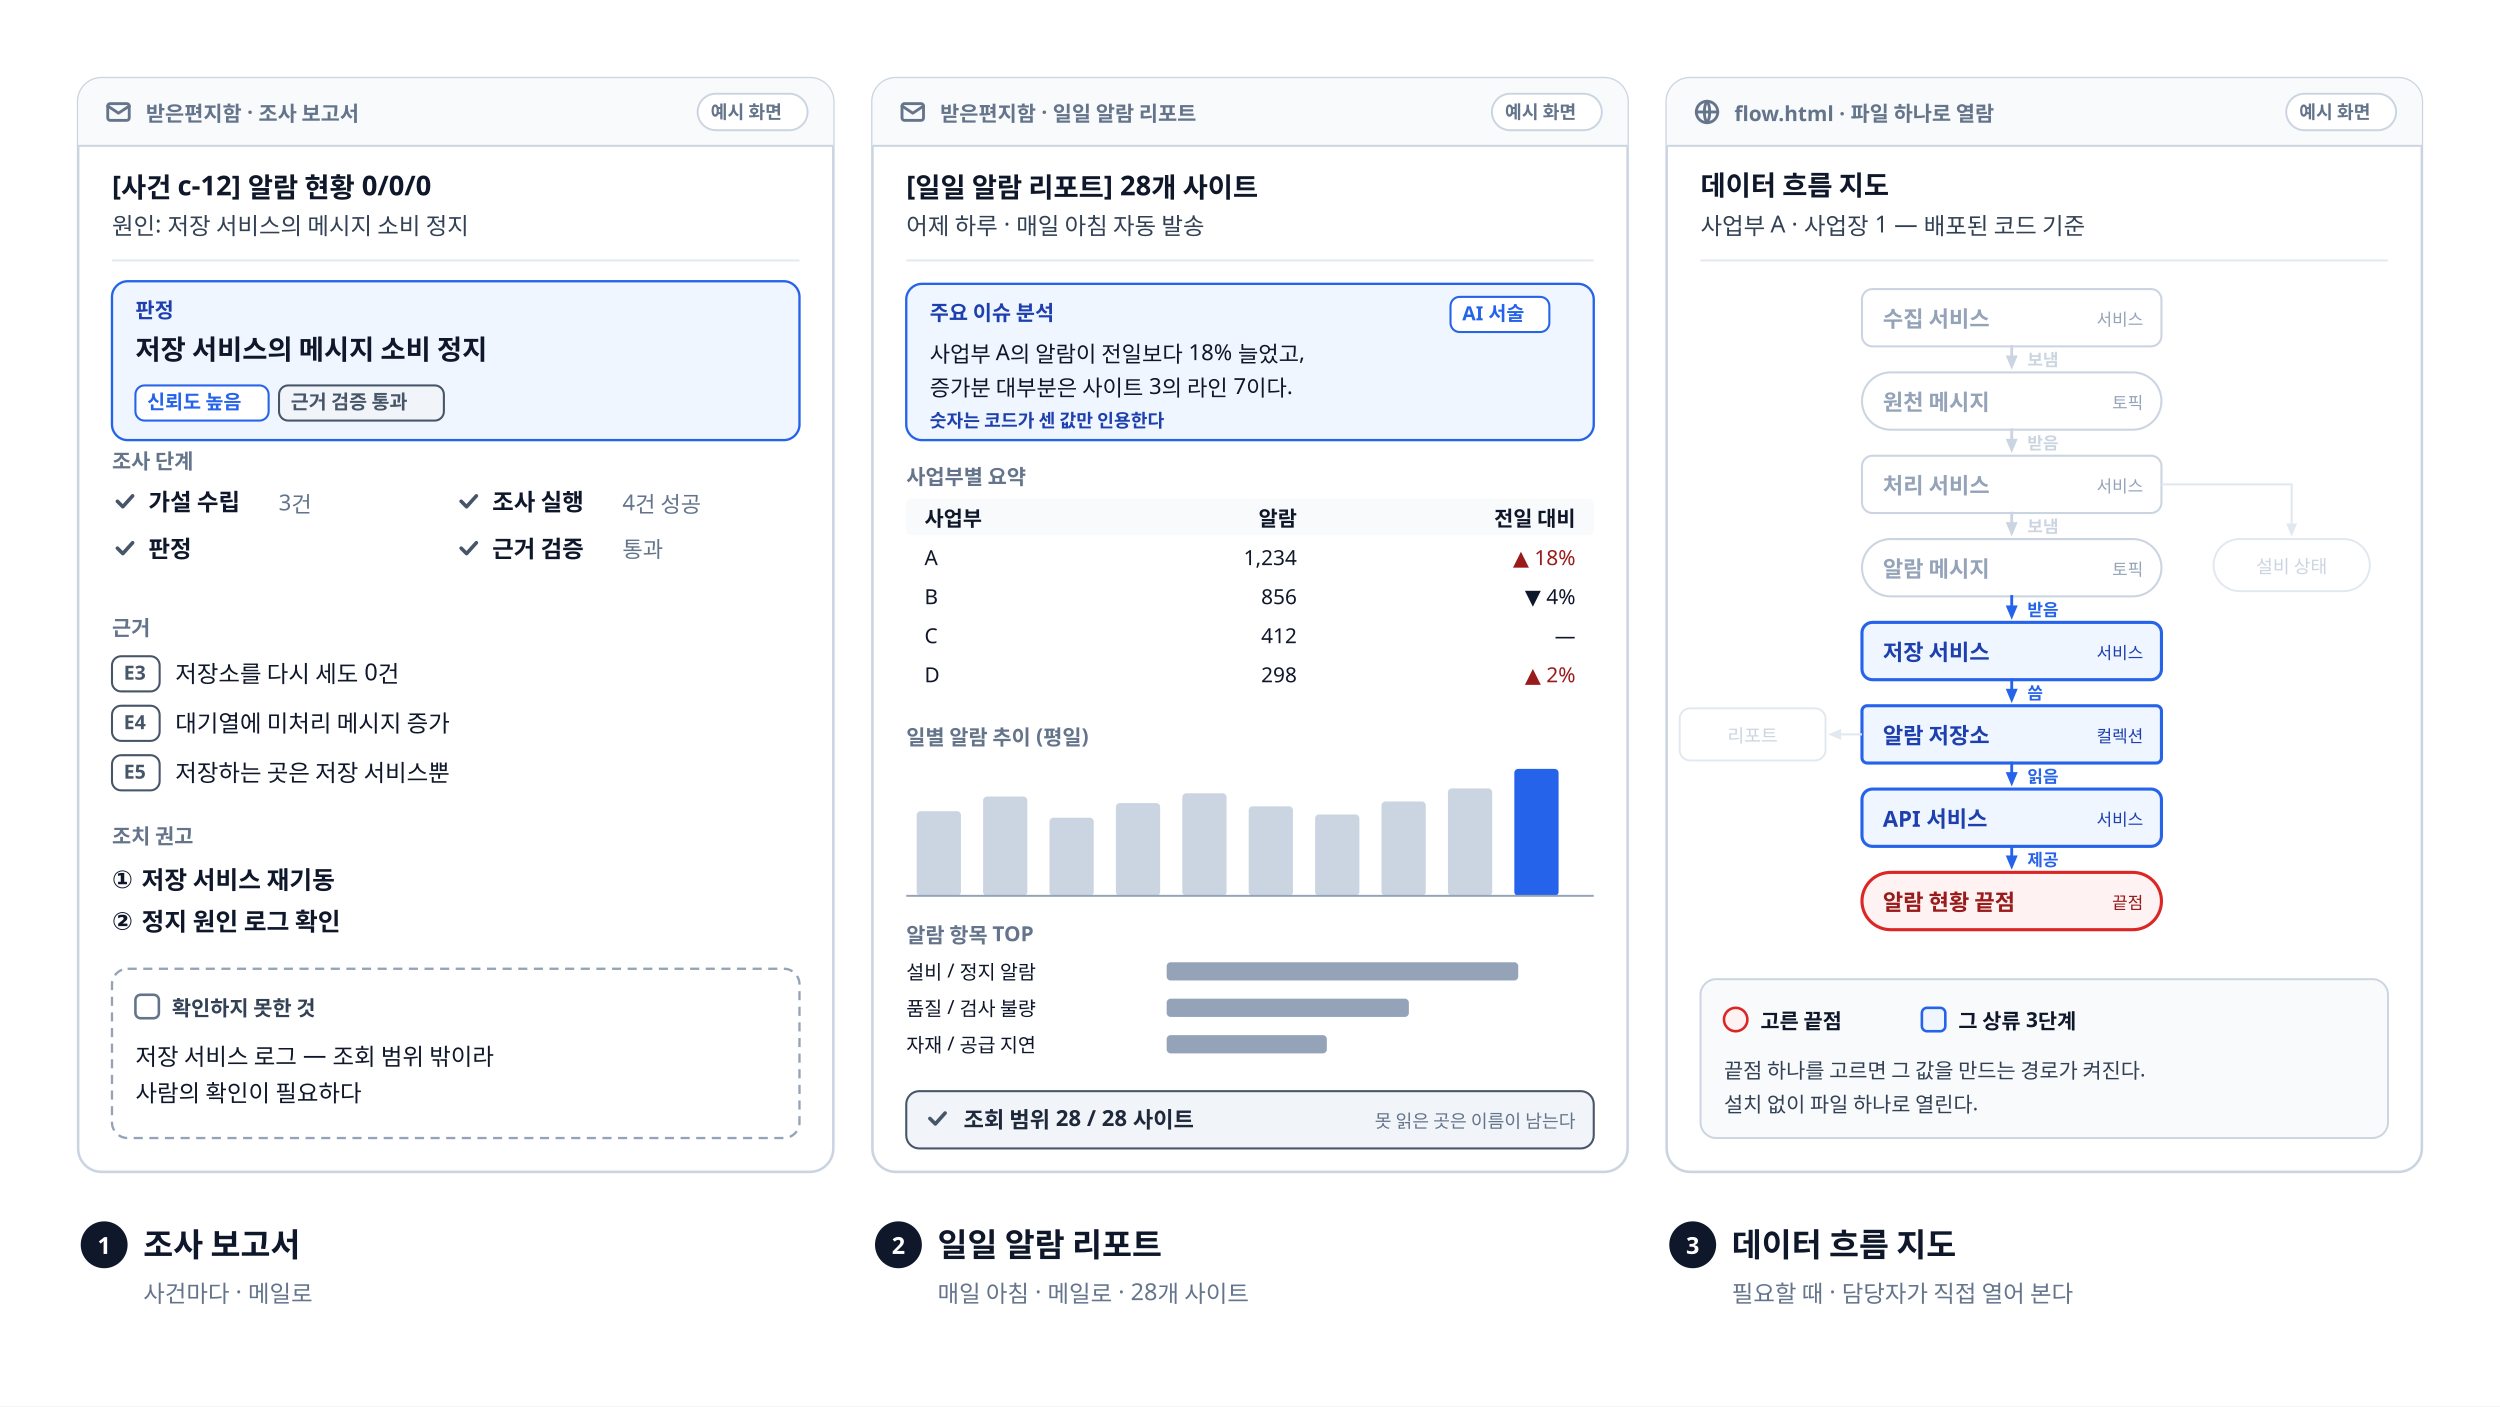
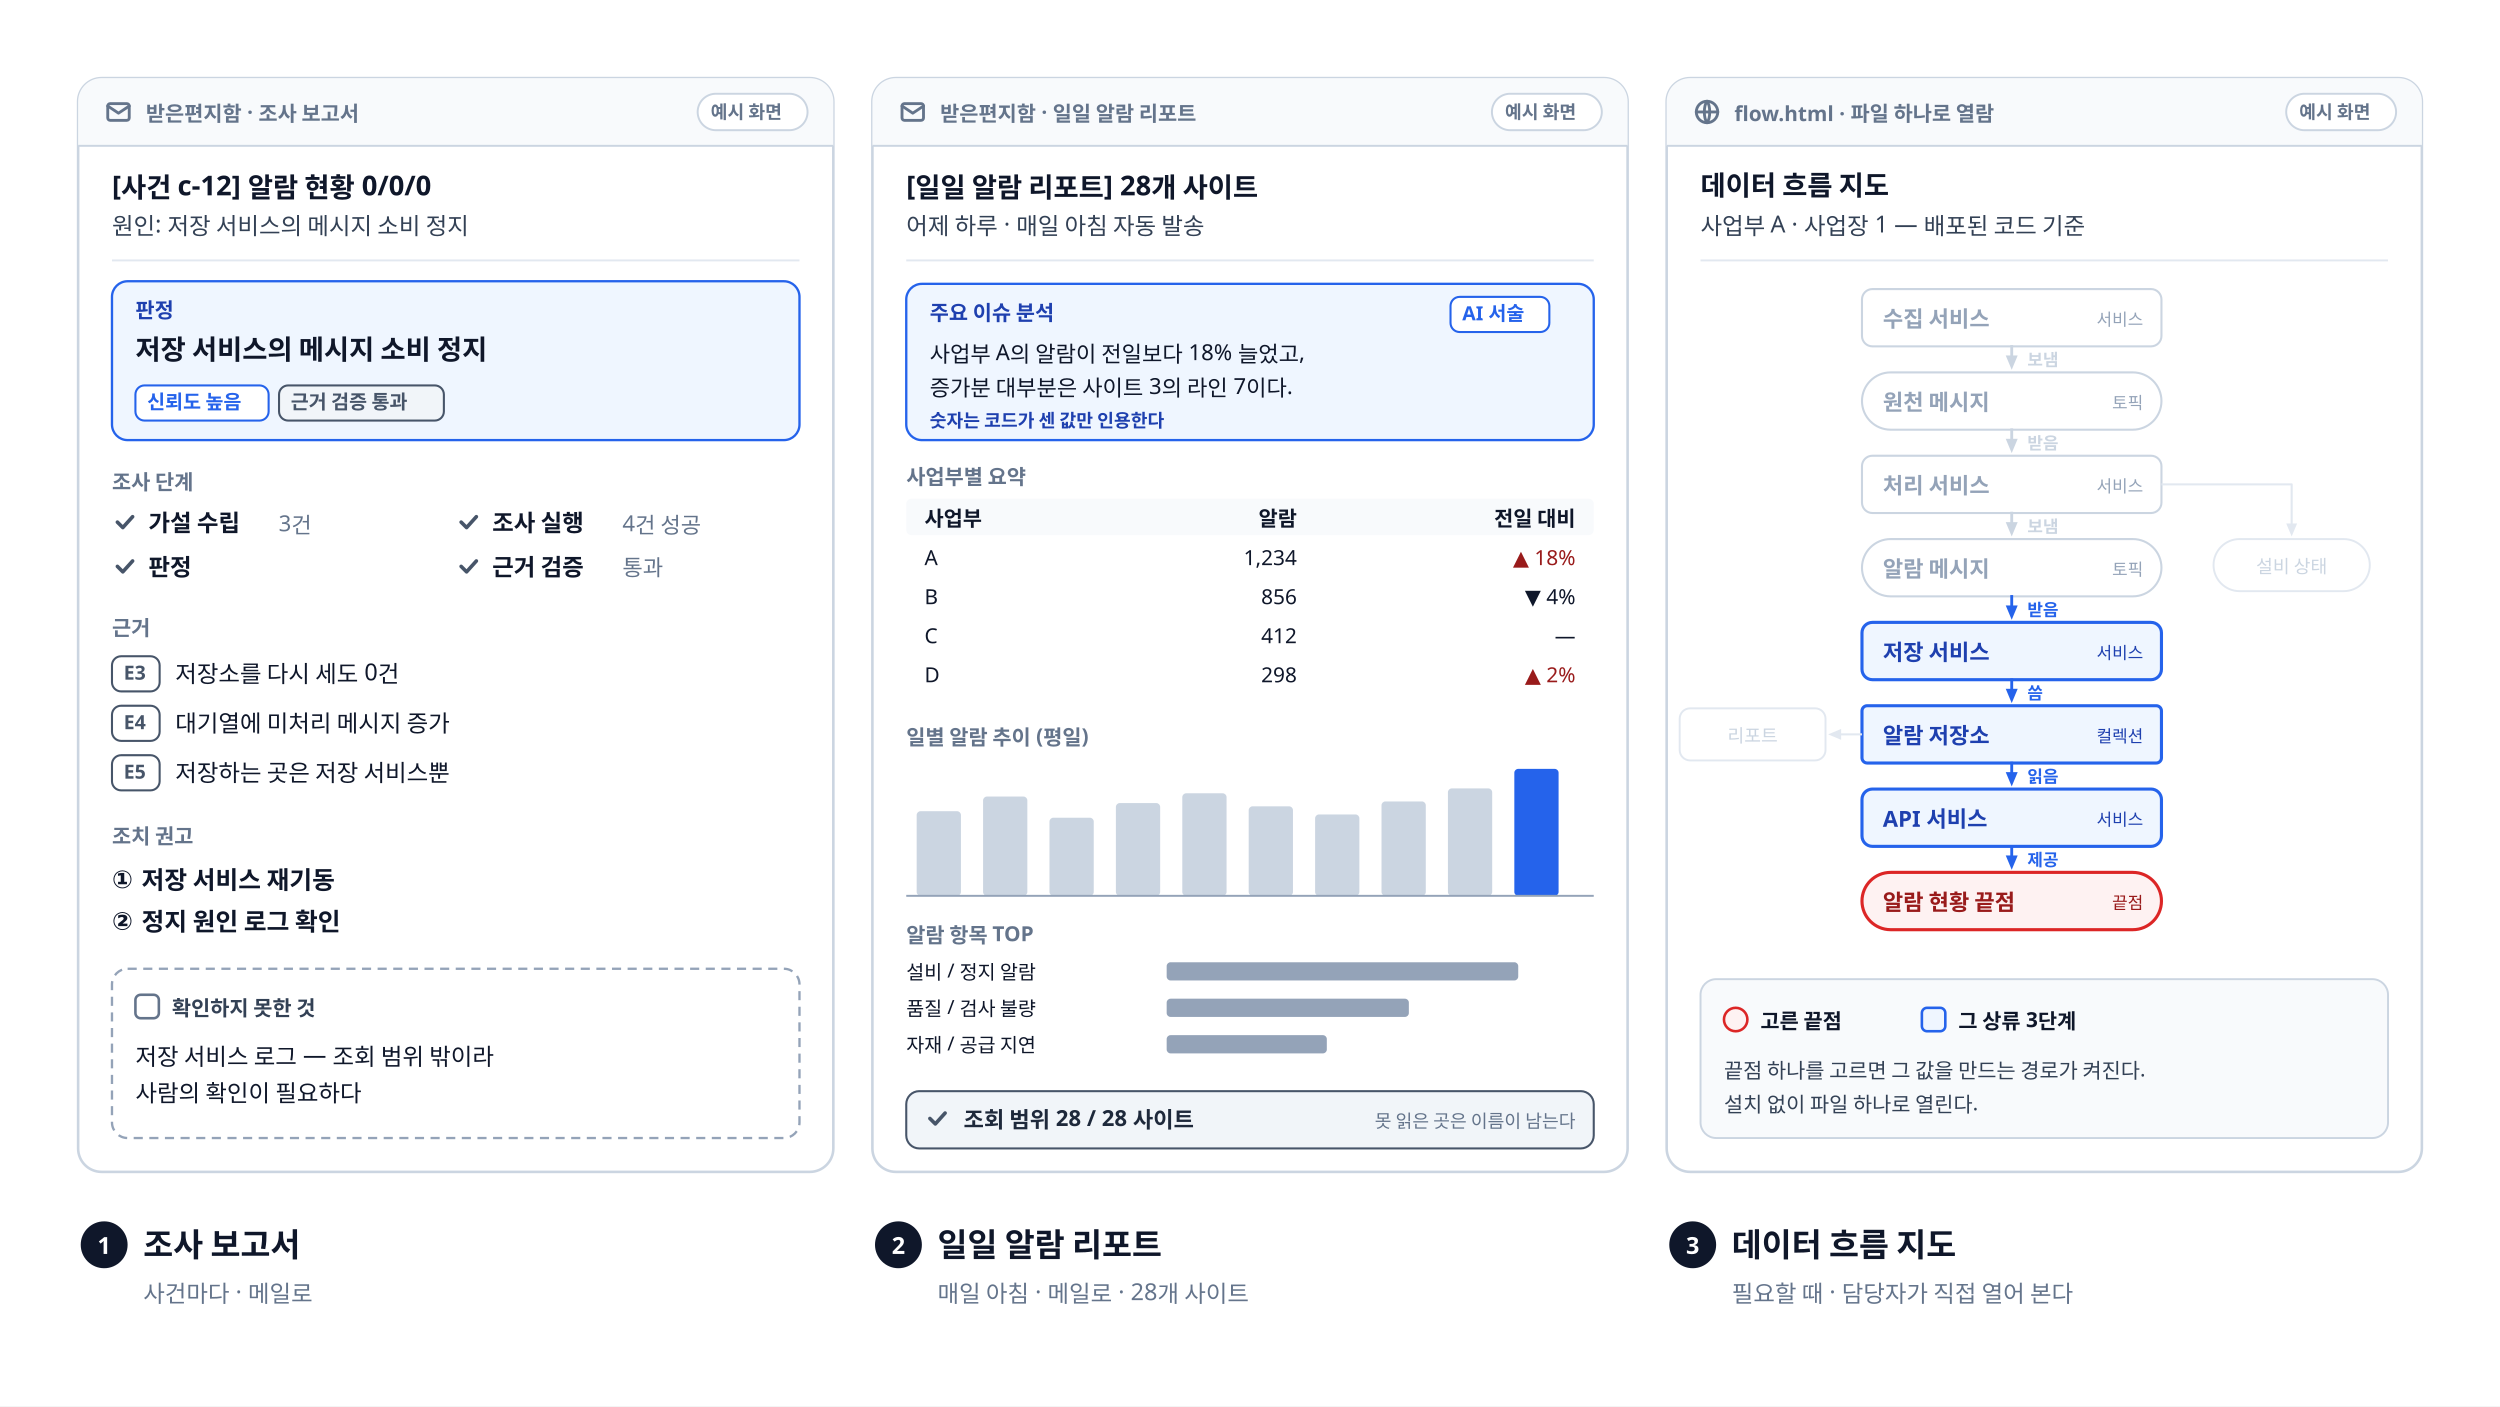
<svg xmlns="http://www.w3.org/2000/svg" width="1920" height="1080" viewBox="0 0 1920 1080" font-family="'Malgun Gothic', '맑은 고딕', 'Noto Sans KR', sans-serif">
  <rect width="1920" height="1080" fill="#FFFFFF" />
  <rect x="60" y="60" width="580" height="840" rx="18" fill="#fff" stroke="#CBD5E1" stroke-width="2" />
  <path d="M60,78 a18,18 0 0 1 18,-18 h544 a18,18 0 0 1 18,18 v34 h-580 z" fill="#F8FAFC" />
  <line x1="60" y1="112" x2="640" y2="112" stroke="#CBD5E1" stroke-width="1.5" />
  <g transform="translate(80,75) scale(0.9166667)" fill="none" stroke="#64748B" color="#64748B" stroke-width="2.400" stroke-linecap="round" stroke-linejoin="round">
    <rect x="3" y="5" width="18" height="14" rx="2" />
    <path d="M3 7l9 6 9-6" />
  </g>
  <text x="112" y="93" font-size="16" font-weight="700" fill="#64748B" text-anchor="start">받은편지함 · 조사 보고서</text>
  <rect x="535.8" y="72.0" width="84.4" height="28" rx="14.0" fill="#fff" stroke="#CBD5E1" stroke-width="1.5" />
  <text x="545.8" y="91.04" font-size="14" font-weight="700" fill="#64748B" text-anchor="start">예시 화면</text>
  <text x="86" y="150" font-size="21" font-weight="700" fill="#0F172A" text-anchor="start">[사건 c-12] 알람 현황 0/0/0</text>
  <text x="86" y="180" font-size="18" font-weight="400" fill="#334155" text-anchor="start">원인: 저장 서비스의 메시지 소비 정지</text>
  <line x1="86" y1="200" x2="614" y2="200" stroke="#E2E8F0" stroke-width="1.5" />
  <rect x="86" y="216" width="528" height="122" rx="12" fill="#EFF6FF" stroke="#2563EB" stroke-width="1.8" />
  <text x="104" y="244" font-size="16" font-weight="700" fill="#1E40AF" text-anchor="start">판정</text>
  <text x="104" y="276" font-size="21" font-weight="700" fill="#0F172A" text-anchor="start">저장 서비스의 메시지 소비 정지</text>
  <rect x="104" y="296" width="102.3" height="27" rx="7" fill="#fff" stroke="#2563EB" stroke-width="1.6" />
  <text x="113" y="314" font-size="15" font-weight="700" fill="#2563EB" text-anchor="start">신뢰도 높음</text>
  <rect x="214.3" y="296" width="126.6" height="27" rx="7" fill="#F1F5F9" stroke="#475569" stroke-width="1.6" />
  <text x="223.3" y="314" font-size="15" font-weight="700" fill="#475569" text-anchor="start">근거 검증 통과</text>
-   <text x="86" y="360" font-size="16" font-weight="700" fill="#64748B" text-anchor="start">조사 단계</text>
-   <g transform="translate(86,375) scale(0.8333333)" fill="none" stroke="#475569" color="#475569" stroke-width="3.360" stroke-linecap="round" stroke-linejoin="round">
-     <path d="M5 12l5 5 9-10" />
-   </g>
-   <text x="114" y="392" font-size="18" font-weight="700" fill="#0F172A" text-anchor="start">가설 수립</text>
-   <text x="214" y="392" font-size="17" font-weight="400" fill="#64748B" text-anchor="start">3건</text>
-   <g transform="translate(350,375) scale(0.8333333)" fill="none" stroke="#475569" color="#475569" stroke-width="3.360" stroke-linecap="round" stroke-linejoin="round">
-     <path d="M5 12l5 5 9-10" />
-   </g>
-   <text x="378" y="392" font-size="18" font-weight="700" fill="#0F172A" text-anchor="start">조사 실행</text>
-   <text x="478" y="392" font-size="17" font-weight="400" fill="#64748B" text-anchor="start">4건 성공</text>
-   <g transform="translate(86,411) scale(0.8333333)" fill="none" stroke="#475569" color="#475569" stroke-width="3.360" stroke-linecap="round" stroke-linejoin="round">
-     <path d="M5 12l5 5 9-10" />
-   </g>
-   <text x="114" y="428" font-size="18" font-weight="700" fill="#0F172A" text-anchor="start">판정</text>
-   <g transform="translate(350,411) scale(0.8333333)" fill="none" stroke="#475569" color="#475569" stroke-width="3.360" stroke-linecap="round" stroke-linejoin="round">
-     <path d="M5 12l5 5 9-10" />
-   </g>
-   <text x="378" y="428" font-size="18" font-weight="700" fill="#0F172A" text-anchor="start">근거 검증</text>
-   <text x="478" y="428" font-size="17" font-weight="400" fill="#64748B" text-anchor="start">통과</text>
+   <text x="86" y="376" font-size="16" font-weight="700" fill="#64748B" text-anchor="start">조사 단계</text>
+   <g transform="translate(86,391) scale(0.8333333)" fill="none" stroke="#475569" color="#475569" stroke-width="3.360" stroke-linecap="round" stroke-linejoin="round">
+     <path d="M5 12l5 5 9-10" />
+   </g>
+   <text x="114" y="408" font-size="18" font-weight="700" fill="#0F172A" text-anchor="start">가설 수립</text>
+   <text x="214" y="408" font-size="17" font-weight="400" fill="#64748B" text-anchor="start">3건</text>
+   <g transform="translate(350,391) scale(0.8333333)" fill="none" stroke="#475569" color="#475569" stroke-width="3.360" stroke-linecap="round" stroke-linejoin="round">
+     <path d="M5 12l5 5 9-10" />
+   </g>
+   <text x="378" y="408" font-size="18" font-weight="700" fill="#0F172A" text-anchor="start">조사 실행</text>
+   <text x="478" y="408" font-size="17" font-weight="400" fill="#64748B" text-anchor="start">4건 성공</text>
+   <g transform="translate(86,425) scale(0.8333333)" fill="none" stroke="#475569" color="#475569" stroke-width="3.360" stroke-linecap="round" stroke-linejoin="round">
+     <path d="M5 12l5 5 9-10" />
+   </g>
+   <text x="114" y="442" font-size="18" font-weight="700" fill="#0F172A" text-anchor="start">판정</text>
+   <g transform="translate(350,425) scale(0.8333333)" fill="none" stroke="#475569" color="#475569" stroke-width="3.360" stroke-linecap="round" stroke-linejoin="round">
+     <path d="M5 12l5 5 9-10" />
+   </g>
+   <text x="378" y="442" font-size="18" font-weight="700" fill="#0F172A" text-anchor="start">근거 검증</text>
+   <text x="478" y="442" font-size="17" font-weight="400" fill="#64748B" text-anchor="start">통과</text>
  <text x="86" y="488" font-size="16" font-weight="700" fill="#64748B" text-anchor="start">근거</text>
  <rect x="86" y="504" width="36.6" height="27" rx="7" fill="#fff" stroke="#475569" stroke-width="1.6" />
  <text x="95" y="522" font-size="15" font-weight="700" fill="#475569" text-anchor="start">E3</text>
  <text x="134.6" y="524" font-size="18" font-weight="400" fill="#0F172A" text-anchor="start">저장소를 다시 세도 0건</text>
  <rect x="86" y="542" width="36.6" height="27" rx="7" fill="#fff" stroke="#475569" stroke-width="1.6" />
  <text x="95" y="560" font-size="15" font-weight="700" fill="#475569" text-anchor="start">E4</text>
  <text x="134.6" y="562" font-size="18" font-weight="400" fill="#0F172A" text-anchor="start">대기열에 미처리 메시지 증가</text>
  <rect x="86" y="580" width="36.6" height="27" rx="7" fill="#fff" stroke="#475569" stroke-width="1.6" />
  <text x="95" y="598" font-size="15" font-weight="700" fill="#475569" text-anchor="start">E5</text>
  <text x="134.6" y="600" font-size="18" font-weight="400" fill="#0F172A" text-anchor="start">저장하는 곳은 저장 서비스뿐</text>
  <text x="86" y="648" font-size="16" font-weight="700" fill="#64748B" text-anchor="start">조치 권고</text>
  <text x="86" y="682" font-size="19" font-weight="700" fill="#0F172A" text-anchor="start">① 저장 서비스 재기동</text>
  <text x="86" y="714" font-size="19" font-weight="700" fill="#0F172A" text-anchor="start">② 정지 원인 로그 확인</text>
  <rect x="86" y="744" width="528" height="130" rx="12" fill="#fff" stroke="#94A3B8" stroke-width="1.8" stroke-dasharray="7 5" />
  <rect x="104" y="764" width="18" height="18" rx="4" fill="#fff" stroke="#64748B" stroke-width="2" />
  <text x="132" y="780" font-size="16" font-weight="700" fill="#334155" text-anchor="start">확인하지 못한 것</text>
  <text x="104" y="818" font-size="18" font-weight="400" fill="#0F172A" text-anchor="start">저장 서비스 로그 — 조회 범위 밖이라</text>
  <text x="104" y="846" font-size="18" font-weight="400" fill="#0F172A" text-anchor="start">사람의 확인이 필요하다</text>
  <rect x="670" y="60" width="580" height="840" rx="18" fill="#fff" stroke="#CBD5E1" stroke-width="2" />
  <path d="M670,78 a18,18 0 0 1 18,-18 h544 a18,18 0 0 1 18,18 v34 h-580 z" fill="#F8FAFC" />
  <line x1="670" y1="112" x2="1250" y2="112" stroke="#CBD5E1" stroke-width="1.5" />
  <g transform="translate(690,75) scale(0.9166667)" fill="none" stroke="#64748B" color="#64748B" stroke-width="2.400" stroke-linecap="round" stroke-linejoin="round">
    <rect x="3" y="5" width="18" height="14" rx="2" />
    <path d="M3 7l9 6 9-6" />
  </g>
  <text x="722" y="93" font-size="16" font-weight="700" fill="#64748B" text-anchor="start">받은편지함 · 일일 알람 리포트</text>
  <rect x="1145.8" y="72.0" width="84.4" height="28" rx="14.0" fill="#fff" stroke="#CBD5E1" stroke-width="1.5" />
  <text x="1155.8" y="91.04" font-size="14" font-weight="700" fill="#64748B" text-anchor="start">예시 화면</text>
  <text x="696" y="150" font-size="21" font-weight="700" fill="#0F172A" text-anchor="start">[일일 알람 리포트] 28개 사이트</text>
  <text x="696" y="180" font-size="18" font-weight="400" fill="#334155" text-anchor="start">어제 하루 · 매일 아침 자동 발송</text>
  <line x1="696" y1="200" x2="1224" y2="200" stroke="#E2E8F0" stroke-width="1.5" />
  <rect x="696" y="218" width="528" height="120" rx="12" fill="#EFF6FF" stroke="#2563EB" stroke-width="1.8" />
  <text x="714" y="246" font-size="16" font-weight="700" fill="#1E40AF" text-anchor="start">주요 이슈 분석</text>
  <rect x="1114" y="228" width="75.9" height="27" rx="7" fill="#fff" stroke="#2563EB" stroke-width="1.6" />
  <text x="1123" y="246" font-size="15" font-weight="700" fill="#2563EB" text-anchor="start">AI 서술</text>
  <text x="714" y="278" font-size="17" font-weight="400" fill="#0F172A" text-anchor="start">사업부 A의 알람이 전일보다 18% 늘었고,</text>
  <text x="714" y="304" font-size="17" font-weight="400" fill="#0F172A" text-anchor="start">증가분 대부분은 사이트 3의 라인 7이다.</text>
  <text x="714" y="328" font-size="14" font-weight="700" fill="#1E40AF" text-anchor="start">숫자는 코드가 센 값만 인용한다</text>
  <text x="696" y="372" font-size="16" font-weight="700" fill="#64748B" text-anchor="start">사업부별 요약</text>
  <rect x="696" y="383" width="528" height="28" rx="4" fill="#F8FAFC" stroke="none" stroke-width="0" />
  <text x="710" y="404" font-size="16" font-weight="700" fill="#0F172A" text-anchor="start">사업부</text>
  <text x="996" y="404" font-size="16" font-weight="700" fill="#0F172A" text-anchor="end">알람</text>
  <text x="1210" y="404" font-size="16" font-weight="700" fill="#0F172A" text-anchor="end">전일 대비</text>
  <text x="710" y="434" font-size="16" font-weight="400" fill="#0F172A" text-anchor="start">A</text>
  <text x="996" y="434" font-size="16" font-weight="400" fill="#0F172A" text-anchor="end">1,234</text>
  <text x="1210" y="434" font-size="16" font-weight="400" fill="#991B1B" text-anchor="end">▲ 18%</text>
  <text x="710" y="464" font-size="16" font-weight="400" fill="#0F172A" text-anchor="start">B</text>
  <text x="996" y="464" font-size="16" font-weight="400" fill="#0F172A" text-anchor="end">856</text>
  <text x="1210" y="464" font-size="16" font-weight="400" fill="#0F172A" text-anchor="end">▼ 4%</text>
  <text x="710" y="494" font-size="16" font-weight="400" fill="#0F172A" text-anchor="start">C</text>
  <text x="996" y="494" font-size="16" font-weight="400" fill="#0F172A" text-anchor="end">412</text>
  <text x="1210" y="494" font-size="16" font-weight="400" fill="#0F172A" text-anchor="end">—</text>
  <text x="710" y="524" font-size="16" font-weight="400" fill="#0F172A" text-anchor="start">D</text>
  <text x="996" y="524" font-size="16" font-weight="400" fill="#0F172A" text-anchor="end">298</text>
  <text x="1210" y="524" font-size="16" font-weight="400" fill="#991B1B" text-anchor="end">▲ 2%</text>
  <text x="696" y="572" font-size="16" font-weight="700" fill="#64748B" text-anchor="start">일별 알람 추이 (평일)</text>
  <rect x="704" y="623.0" width="34" height="65.0" rx="3" fill="#CBD5E1" stroke="none" stroke-width="0" />
  <rect x="755" y="611.75" width="34" height="76.25" rx="3" fill="#CBD5E1" stroke="none" stroke-width="0" />
  <rect x="806" y="628.0" width="34" height="60.0" rx="3" fill="#CBD5E1" stroke="none" stroke-width="0" />
  <rect x="857" y="616.75" width="34" height="71.25" rx="3" fill="#CBD5E1" stroke="none" stroke-width="0" />
  <rect x="908" y="609.25" width="34" height="78.75" rx="3" fill="#CBD5E1" stroke="none" stroke-width="0" />
  <rect x="959" y="619.25" width="34" height="68.75" rx="3" fill="#CBD5E1" stroke="none" stroke-width="0" />
  <rect x="1010" y="625.5" width="34" height="62.5" rx="3" fill="#CBD5E1" stroke="none" stroke-width="0" />
  <rect x="1061" y="615.5" width="34" height="72.5" rx="3" fill="#CBD5E1" stroke="none" stroke-width="0" />
  <rect x="1112" y="605.5" width="34" height="82.5" rx="3" fill="#CBD5E1" stroke="none" stroke-width="0" />
  <rect x="1163" y="590.5" width="34" height="97.5" rx="3" fill="#2563EB" stroke="none" stroke-width="0" />
  <line x1="696" y1="688" x2="1224" y2="688" stroke="#94A3B8" stroke-width="1.5" />
  <text x="696" y="724" font-size="16" font-weight="700" fill="#64748B" text-anchor="start">알람 항목 TOP</text>
  <text x="696" y="752" font-size="15" font-weight="400" fill="#0F172A" text-anchor="start">설비 / 정지 알람</text>
  <rect x="896" y="739" width="270.0" height="14" rx="3" fill="#94A3B8" stroke="none" stroke-width="0" />
  <text x="696" y="780" font-size="15" font-weight="400" fill="#0F172A" text-anchor="start">품질 / 검사 불량</text>
  <rect x="896" y="767" width="186.0" height="14" rx="3" fill="#94A3B8" stroke="none" stroke-width="0" />
  <text x="696" y="808" font-size="15" font-weight="400" fill="#0F172A" text-anchor="start">자재 / 공급 지연</text>
  <rect x="896" y="795" width="123" height="14" rx="3" fill="#94A3B8" stroke="none" stroke-width="0" />
  <rect x="696" y="838" width="528" height="44" rx="10" fill="#F1F5F9" stroke="#475569" stroke-width="1.6" />
  <g transform="translate(710,849) scale(0.8333333)" fill="none" stroke="#475569" color="#475569" stroke-width="3.360" stroke-linecap="round" stroke-linejoin="round">
    <path d="M5 12l5 5 9-10" />
  </g>
  <text x="740" y="866" font-size="17" font-weight="700" fill="#1E293B" text-anchor="start">조회 범위 28 / 28 사이트</text>
  <text x="1210" y="866" font-size="14" font-weight="400" fill="#64748B" text-anchor="end">못 읽은 곳은 이름이 남는다</text>
  <rect x="1280" y="60" width="580" height="840" rx="18" fill="#fff" stroke="#CBD5E1" stroke-width="2" />
  <path d="M1280,78 a18,18 0 0 1 18,-18 h544 a18,18 0 0 1 18,18 v34 h-580 z" fill="#F8FAFC" />
  <line x1="1280" y1="112" x2="1860" y2="112" stroke="#CBD5E1" stroke-width="1.5" />
  <g transform="translate(1300,75) scale(0.9166667)" fill="none" stroke="#64748B" color="#64748B" stroke-width="2.400" stroke-linecap="round" stroke-linejoin="round">
    <circle cx="12" cy="12" r="9" />
    <path d="M3 12h18M12 3c3 3.5 3 14.5 0 18M12 3c-3 3.5-3 14.5 0 18" />
  </g>
  <text x="1332" y="93" font-size="16" font-weight="700" fill="#64748B" text-anchor="start">flow.html · 파일 하나로 열람</text>
  <rect x="1755.8" y="72.0" width="84.4" height="28" rx="14.0" fill="#fff" stroke="#CBD5E1" stroke-width="1.5" />
  <text x="1765.8" y="91.04" font-size="14" font-weight="700" fill="#64748B" text-anchor="start">예시 화면</text>
  <text x="1306" y="150" font-size="21" font-weight="700" fill="#0F172A" text-anchor="start">데이터 흐름 지도</text>
  <text x="1306" y="180" font-size="18" font-weight="400" fill="#334155" text-anchor="start">사업부 A · 사업장 1 — 배포된 코드 기준</text>
  <line x1="1306" y1="200" x2="1834" y2="200" stroke="#E2E8F0" stroke-width="1.5" />
  <rect x="1430" y="222" width="230" height="44" rx="8" fill="#FFFFFF" stroke="#CBD5E1" stroke-width="1.6" />
  <text x="1446" y="251" font-size="17" font-weight="700" fill="#94A3B8" text-anchor="start">수집 서비스</text>
  <text x="1646" y="250" font-size="13" font-weight="400" fill="#94A3B8" text-anchor="end">서비스</text>
  <rect x="1430" y="286" width="230" height="44" rx="22" fill="#FFFFFF" stroke="#CBD5E1" stroke-width="1.6" />
  <text x="1446" y="315" font-size="17" font-weight="700" fill="#94A3B8" text-anchor="start">원천 메시지</text>
  <text x="1646" y="314" font-size="13" font-weight="400" fill="#94A3B8" text-anchor="end">토픽</text>
  <path d="M1545.0,265.0 L1545.0,275.2" fill="none" stroke="#CBD5E1" stroke-width="2.2" stroke-linejoin="round" />
  <polygon points="1545.0,284.0 1540.4,273.0 1549.6,273.0" fill="#CBD5E1" />
  <text x="1557.0" y="281" font-size="13" font-weight="700" fill="#CBD5E1" text-anchor="start">보냄</text>
  <rect x="1430" y="350" width="230" height="44" rx="8" fill="#FFFFFF" stroke="#CBD5E1" stroke-width="1.6" />
  <text x="1446" y="379" font-size="17" font-weight="700" fill="#94A3B8" text-anchor="start">처리 서비스</text>
  <text x="1646" y="378" font-size="13" font-weight="400" fill="#94A3B8" text-anchor="end">서비스</text>
  <path d="M1545.0,329.0 L1545.0,339.2" fill="none" stroke="#CBD5E1" stroke-width="2.2" stroke-linejoin="round" />
  <polygon points="1545.0,348.0 1540.4,337.0 1549.6,337.0" fill="#CBD5E1" />
  <text x="1557.0" y="345" font-size="13" font-weight="700" fill="#CBD5E1" text-anchor="start">받음</text>
  <rect x="1430" y="414" width="230" height="44" rx="22" fill="#FFFFFF" stroke="#CBD5E1" stroke-width="1.6" />
  <text x="1446" y="443" font-size="17" font-weight="700" fill="#94A3B8" text-anchor="start">알람 메시지</text>
  <text x="1646" y="442" font-size="13" font-weight="400" fill="#94A3B8" text-anchor="end">토픽</text>
  <path d="M1545.0,393.0 L1545.0,403.2" fill="none" stroke="#CBD5E1" stroke-width="2.2" stroke-linejoin="round" />
  <polygon points="1545.0,412.0 1540.4,401.0 1549.6,401.0" fill="#CBD5E1" />
  <text x="1557.0" y="409" font-size="13" font-weight="700" fill="#CBD5E1" text-anchor="start">보냄</text>
  <rect x="1430" y="478" width="230" height="44" rx="8" fill="#EFF6FF" stroke="#2563EB" stroke-width="2.4" />
  <text x="1446" y="507" font-size="17" font-weight="700" fill="#1E40AF" text-anchor="start">저장 서비스</text>
  <text x="1646" y="506" font-size="13" font-weight="400" fill="#1E40AF" text-anchor="end">서비스</text>
  <path d="M1545.0,457.0 L1545.0,467.2" fill="none" stroke="#2563EB" stroke-width="2.2" stroke-linejoin="round" />
  <polygon points="1545.0,476.0 1540.4,465.0 1549.6,465.0" fill="#2563EB" />
  <text x="1557.0" y="473" font-size="13" font-weight="700" fill="#2563EB" text-anchor="start">받음</text>
  <rect x="1430" y="542" width="230" height="44" rx="4" fill="#EFF6FF" stroke="#2563EB" stroke-width="2.4" />
  <text x="1446" y="571" font-size="17" font-weight="700" fill="#1E40AF" text-anchor="start">알람 저장소</text>
  <text x="1646" y="570" font-size="13" font-weight="400" fill="#1E40AF" text-anchor="end">컬렉션</text>
  <path d="M1545.0,521.0 L1545.0,531.2" fill="none" stroke="#2563EB" stroke-width="2.2" stroke-linejoin="round" />
  <polygon points="1545.0,540.0 1540.4,529.0 1549.6,529.0" fill="#2563EB" />
  <text x="1557.0" y="537" font-size="13" font-weight="700" fill="#2563EB" text-anchor="start">씀</text>
  <rect x="1430" y="606" width="230" height="44" rx="8" fill="#EFF6FF" stroke="#2563EB" stroke-width="2.4" />
  <text x="1446" y="635" font-size="17" font-weight="700" fill="#1E40AF" text-anchor="start">API 서비스</text>
  <text x="1646" y="634" font-size="13" font-weight="400" fill="#1E40AF" text-anchor="end">서비스</text>
  <path d="M1545.0,585.0 L1545.0,595.2" fill="none" stroke="#2563EB" stroke-width="2.2" stroke-linejoin="round" />
  <polygon points="1545.0,604.0 1540.4,593.0 1549.6,593.0" fill="#2563EB" />
  <text x="1557.0" y="601" font-size="13" font-weight="700" fill="#2563EB" text-anchor="start">읽음</text>
  <rect x="1430" y="670" width="230" height="44" rx="22" fill="#FEF2F2" stroke="#DC2626" stroke-width="2.4" />
  <text x="1446" y="699" font-size="17" font-weight="700" fill="#991B1B" text-anchor="start">알람 현황 끝점</text>
  <text x="1646" y="698" font-size="13" font-weight="400" fill="#991B1B" text-anchor="end">끝점</text>
  <path d="M1545.0,649.0 L1545.0,659.2" fill="none" stroke="#2563EB" stroke-width="2.2" stroke-linejoin="round" />
  <polygon points="1545.0,668.0 1540.4,657.0 1549.6,657.0" fill="#2563EB" />
  <text x="1557.0" y="665" font-size="13" font-weight="700" fill="#2563EB" text-anchor="start">제공</text>
  <rect x="1700" y="414" width="120" height="40" rx="20" fill="#fff" stroke="#E2E8F0" stroke-width="1.5" />
  <text x="1760" y="440" font-size="14" font-weight="400" fill="#CBD5E1" text-anchor="middle">설비 상태</text>
  <path d="M1660.0,372.0 L1760.0,372.0 L1760.0,404.0" fill="none" stroke="#E2E8F0" stroke-width="1.6" stroke-linejoin="round" />
  <polygon points="1760.0,412.0 1755.8,402.0 1764.2,402.0" fill="#E2E8F0" />
  <rect x="1290" y="544" width="112" height="40" rx="8" fill="#fff" stroke="#E2E8F0" stroke-width="1.5" />
  <text x="1346" y="570" font-size="14" font-weight="400" fill="#CBD5E1" text-anchor="middle">리포트</text>
  <path d="M1430.0,564.0 L1412.0,564.0" fill="none" stroke="#E2E8F0" stroke-width="1.6" stroke-linejoin="round" />
  <polygon points="1404.0,564.0 1414.0,559.8 1414.0,568.2" fill="#E2E8F0" />
  <rect x="1306" y="752" width="528" height="122" rx="12" fill="#F8FAFC" stroke="#CBD5E1" stroke-width="1.5" />
  <rect x="1324" y="774" width="18" height="18" rx="9" fill="#FEF2F2" stroke="#DC2626" stroke-width="2" />
  <text x="1352" y="790" font-size="16" font-weight="700" fill="#0F172A" text-anchor="start">고른 끝점</text>
  <rect x="1476" y="774" width="18" height="18" rx="4" fill="#EFF6FF" stroke="#2563EB" stroke-width="2" />
  <text x="1504" y="790" font-size="16" font-weight="700" fill="#0F172A" text-anchor="start">그 상류 3단계</text>
  <text x="1324" y="828" font-size="16" font-weight="400" fill="#334155" text-anchor="start">끝점 하나를 고르면 그 값을 만드는 경로가 켜진다.</text>
  <text x="1324" y="854" font-size="16" font-weight="400" fill="#334155" text-anchor="start">설치 없이 파일 하나로 열린다.</text>
  <circle cx="80" cy="956" r="18" fill="#0F172A" />
  <text x="80" y="963" font-size="18" font-weight="700" fill="#fff" text-anchor="middle">1</text>
  <text x="110" y="965" font-size="25" font-weight="700" fill="#0F172A" text-anchor="start">조사 보고서</text>
  <text x="110" y="1000" font-size="18" font-weight="400" fill="#64748B" text-anchor="start">사건마다 · 메일로</text>
  <circle cx="690" cy="956" r="18" fill="#0F172A" />
  <text x="690" y="963" font-size="18" font-weight="700" fill="#fff" text-anchor="middle">2</text>
  <text x="720" y="965" font-size="25" font-weight="700" fill="#0F172A" text-anchor="start">일일 알람 리포트</text>
  <text x="720" y="1000" font-size="18" font-weight="400" fill="#64748B" text-anchor="start">매일 아침 · 메일로 · 28개 사이트</text>
  <circle cx="1300" cy="956" r="18" fill="#0F172A" />
  <text x="1300" y="963" font-size="18" font-weight="700" fill="#fff" text-anchor="middle">3</text>
  <text x="1330" y="965" font-size="25" font-weight="700" fill="#0F172A" text-anchor="start">데이터 흐름 지도</text>
  <text x="1330" y="1000" font-size="18" font-weight="400" fill="#64748B" text-anchor="start">필요할 때 · 담당자가 직접 열어 본다</text>
</svg>
